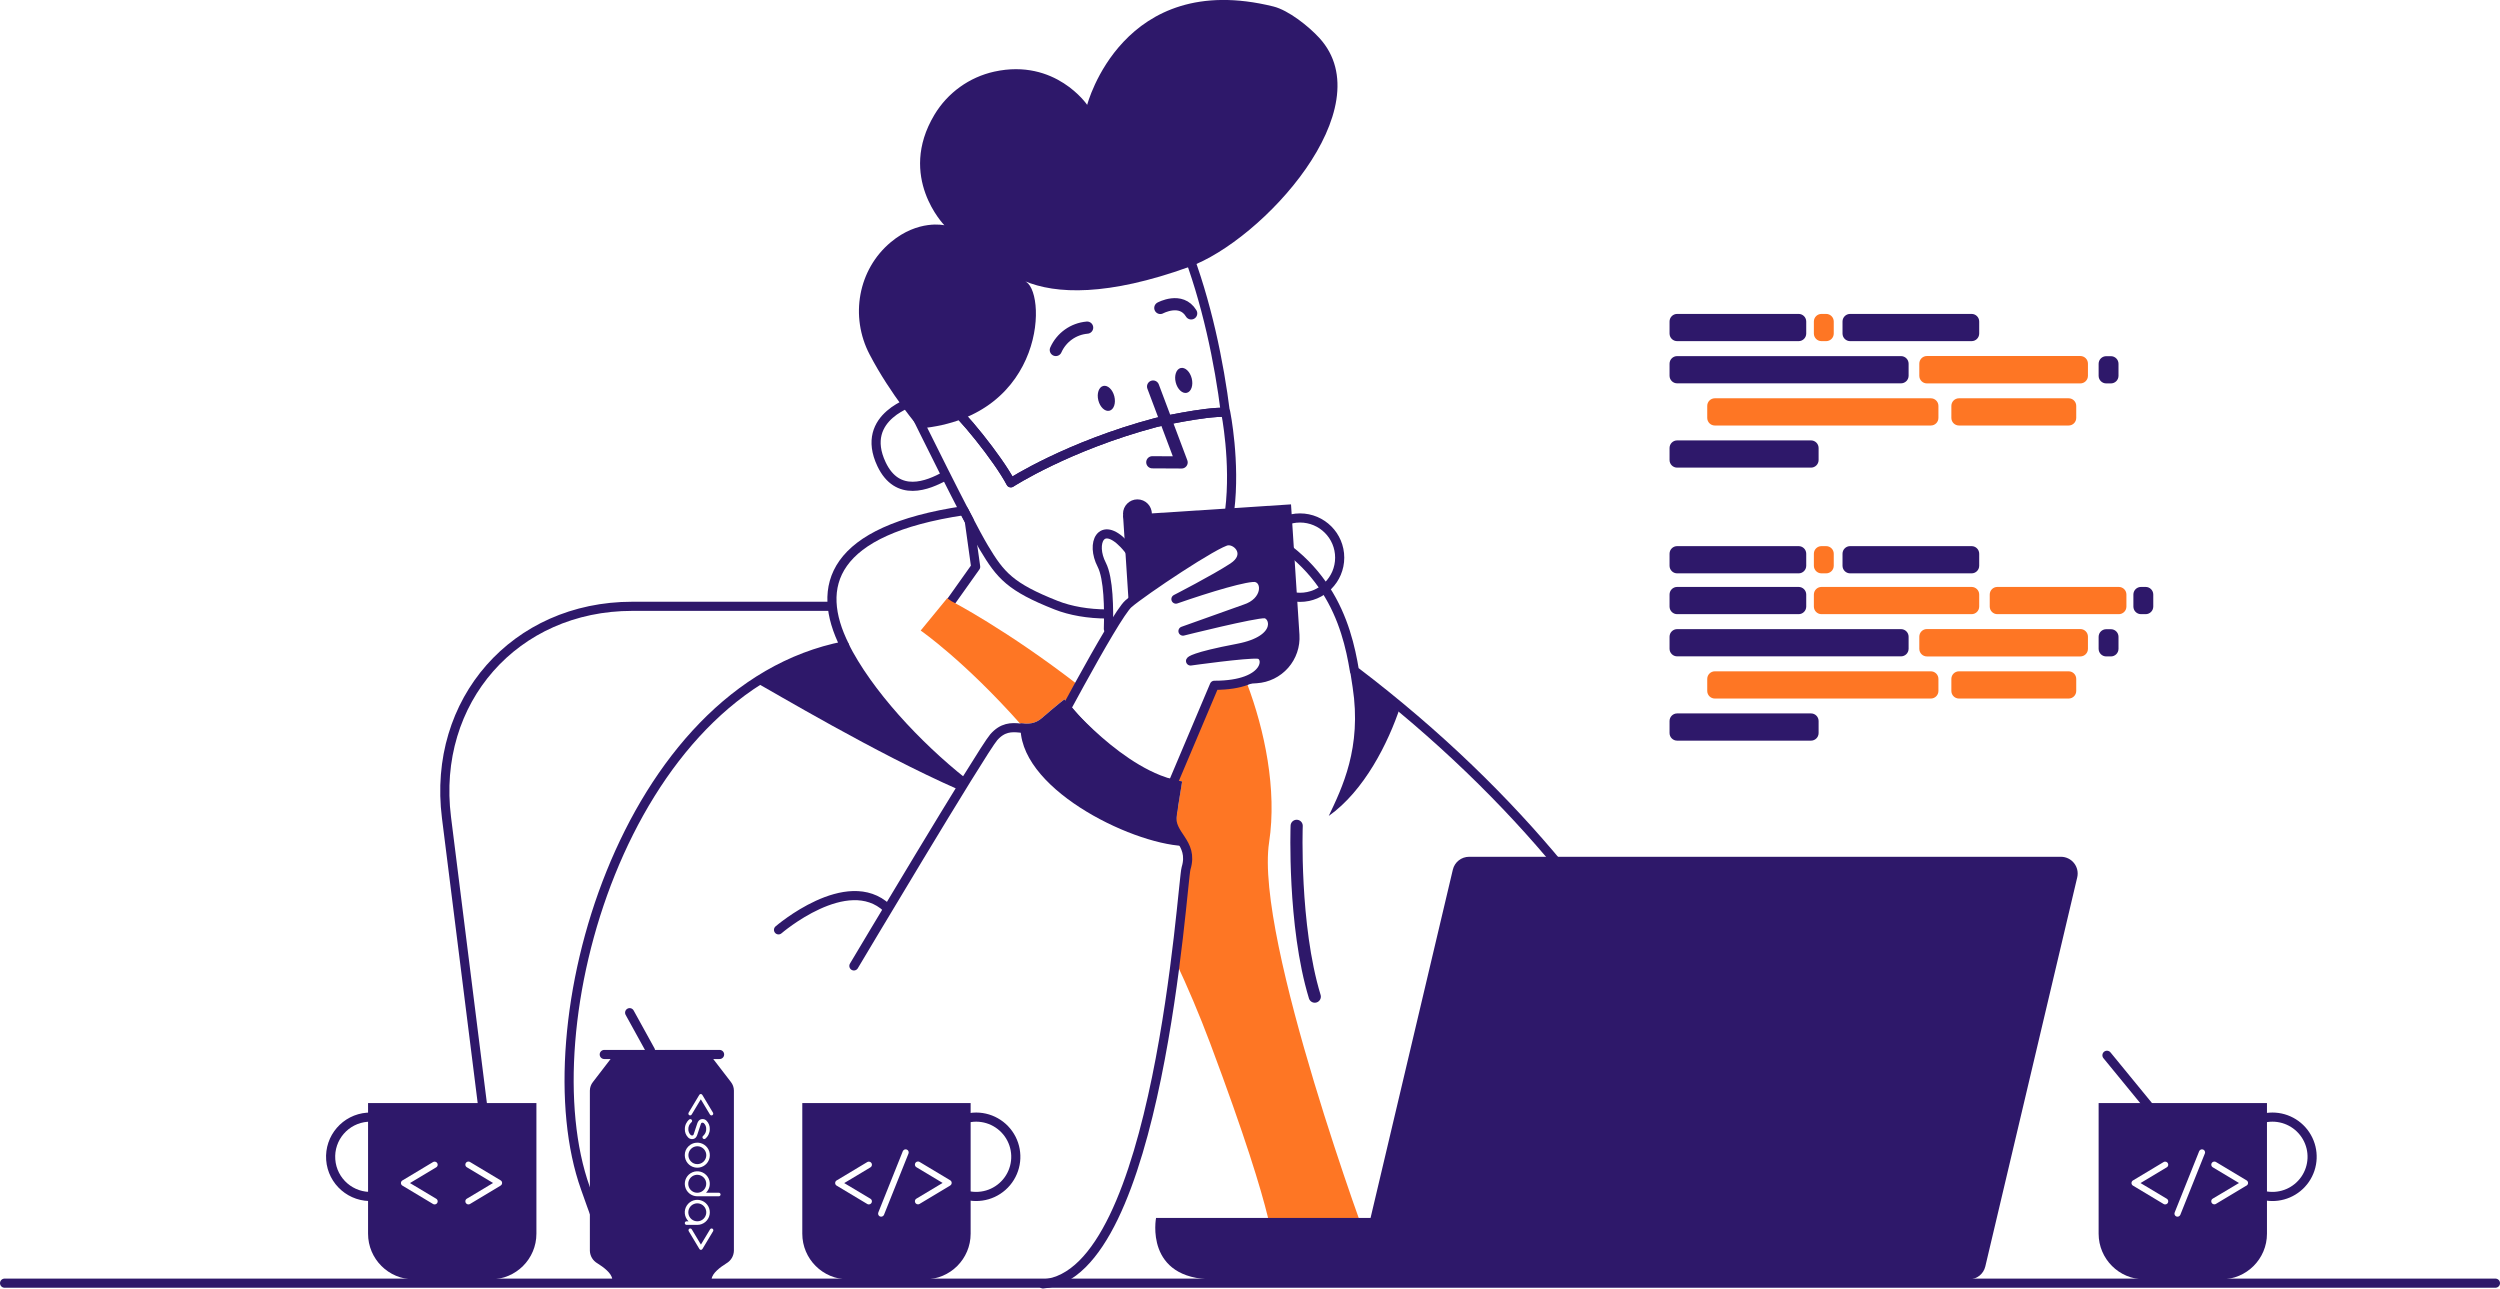
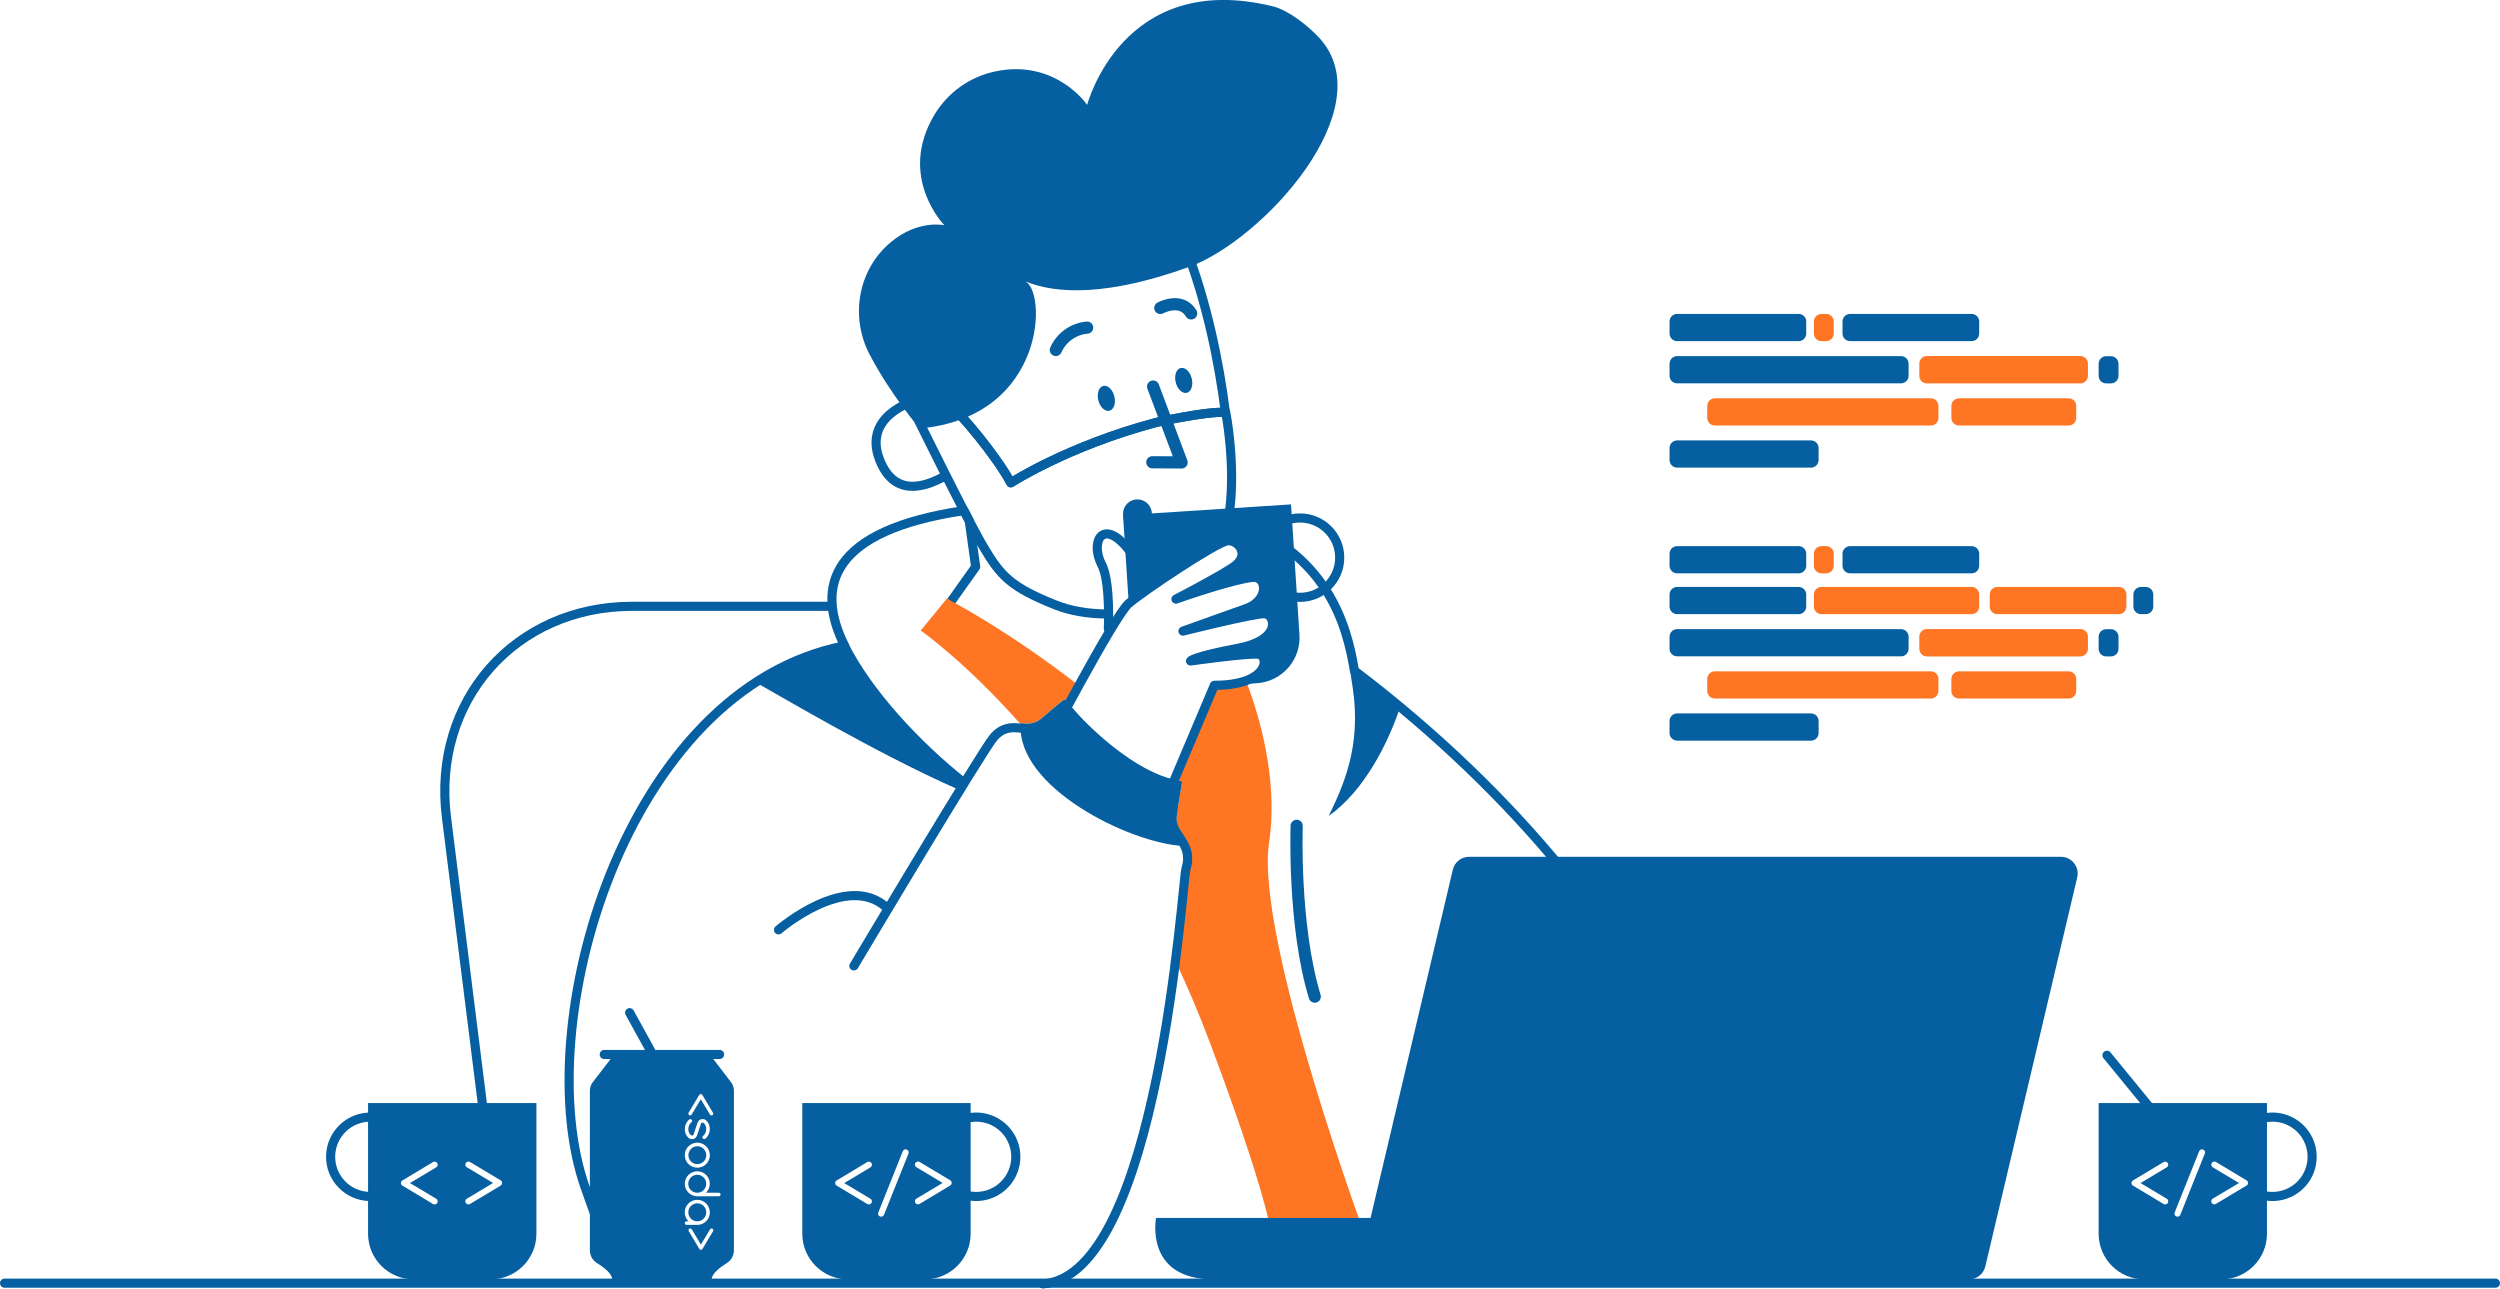
<svg xmlns="http://www.w3.org/2000/svg" viewBox="0 0 1642.48 846.52">
  <defs>
-     <style>.cls-1,.cls-3{fill:none;stroke:#2e186a;stroke-linecap:round;stroke-linejoin:round;}.cls-1{stroke-width:6px;}.cls-2{fill:#fe7624;}.cls-3{stroke-width:8px;}.cls-4{fill:#2e186a;}</style>
+     <style>.cls-1,.cls-3{fill:none;stroke:#055fa1;stroke-linecap:round;stroke-linejoin:round;}.cls-1{stroke-width:6px;}.cls-2{fill:#fe7624;}.cls-3{stroke-width:8px;}.cls-4{fill:#055fa1;}</style>
  </defs>
  <g id="Layer_2" data-name="Layer 2">
    <g id="outline">
      <g id="developer">
        <path id="chair" class="cls-1" d="M317.73,731.65l-24.4-194.59c-9.61-76.61,45-138.72,122.06-138.72H544.24" />
        <g id="body">
          <path id="hoodie" class="cls-1" d="M625,394.92l16-22.53-4.21-30.25c-1.13-2.14-2.29-4.37-3.48-6.67-87.37,13-98,49.61-78.38,88.82C410,452.59,346.9,675.05,384.6,780.6c10.74,30,19.36,60,51.27,60.34" />
          <g id="tshirt">
            <path class="cls-2" d="M670.57,475.79c0-.19,0-.38,0-.57,4.74.46,9.34.49,13.78-3.35,11-9.53,14.9-12.39,14.9-12.39s1,1.2,2.77,3.23c2.17-4,4.43-8.15,6.74-12.35C661.27,413.58,625,394.92,625,394.92L622.32,393l-17.44,21.27S633.26,433.83,670.57,475.79Z" />
            <path class="cls-2" d="M900.13,821.06s-76-204.39-66.33-267.73c5.27-34.55-3-73.73-14.42-104l-21.77,1.41-26.06,61.62c1.7.42,3.4.77,5.1,1,0,0-1,6.47-3.46,21.34-1.65,9.91,1.18,11,3.42,17.88,2.89,4.63,5.11,9.83,2.67,17.87-.8,2.63-2.7,27.4-7,61,8,17,15.64,34.94,22.8,54,46.08,122.92,41.29,136.33,41.29,136.33Z" />
          </g>
          <path id="hoodie-2" data-name="hoodie" class="cls-1" d="M1157.5,839.33c-5.47-36-44.48-229.23-267.66-398.72-5-30.28-17.65-77.94-82.66-100.22" />
          <path id="string" class="cls-3" d="M851.9,542.57s-2.4,65.28,11.89,112.21" />
          <path id="stripe" class="cls-4" d="M886.88,439.86c.71,4.26,1.26,8.18,1.79,11.62,6.14,39.82-7,66.26-15.69,84.59,23.33-16.5,39.06-47.88,47-71.81C910.39,456.58,897.3,447.62,886.88,439.86Z" />
          <path id="stripe_II" data-name="stripe II" class="cls-4" d="M557.24,422.52c-16.32,3.33-43.14,11.46-62.47,24.83,13.5,7.36,80.36,47.4,135,71.42.43-.25,3.43-5.25,4.93-7.2C604.46,487.59,572.65,453.41,557.24,422.52Z" />
        </g>
        <g id="head">
          <path id="ear" class="cls-1" d="M601.25,263.25S564.14,273.31,579.16,305c10.44,22,30.26,14.18,42.08,7.51" />
          <path id="face" class="cls-1" d="M611.15,269.27l11.66-3.91c7.69,4.65,33.09,36.21,41.28,51.85,0,0,37.29-24.19,95.5-39.66,0,0,31.69-7.24,45.47-6.66-4-32-12.18-72.88-26.58-109.43-21.42-54.33-87.7-33.25-97.32-30-103.37,35.17-70.11,137.58-70.11,137.58Z" />
          <path id="beard" class="cls-1" d="M727.49,403.37c-12.44,0-24.27-2.07-33.58-5.75-30.2-11.93-36.62-19.62-47.46-37.76s-44.81-87.39-44.81-87.39l21.17-7.11c7.69,4.65,33.09,36.21,41.28,51.85,0,0,37.29-24.19,95.5-39.66,0,0,32-7.32,45.69-6.66,0,0,6.54,32.54,2.62,64.44" />
          <path id="hair" class="cls-4" d="M604.24,281.52s-19.12-22.17-32.93-48.66c-13-24.9-7.61-55.75,13.94-73.75C603.29,144,620.46,148,620.46,148s-31.06-31.64-6.57-72.57a61.32,61.32,0,0,1,39.38-28.38c40.2-8.81,61,21.85,61,21.85s23.1-89.19,122.31-64.65c10,2.48,23.23,13.06,30.2,20.66C909,71,829.46,158,781.07,175.42c-53.13,19.12-87.3,18.07-108.18,9.13C687.9,189.12,688.45,273.79,604.24,281.52Z" />
          <polyline id="nose" class="cls-3" points="757.57 253.95 776.31 303.81 757.05 303.71" />
          <circle id="mouth" class="cls-4" cx="747.28" cy="337.55" r="9.47" />
          <ellipse id="eye_II" data-name="eye II" class="cls-4" cx="777.71" cy="249.86" rx="5.42" ry="8.39" transform="translate(-37.39 196.21) rotate(-14.04)" />
          <ellipse id="eye" class="cls-4" cx="726.86" cy="261.64" rx="5.42" ry="8.39" transform="translate(-41.77 184.22) rotate(-14.04)" />
          <path id="brow_II" data-name="brow II" class="cls-3" d="M693.66,229.94a24.85,24.85,0,0,1,20.58-14.69" />
          <path id="brow" class="cls-3" d="M762.32,202.32s13.64-7.43,20.27,3.58" />
        </g>
        <path id="laptop" class="cls-4" d="M1354,562.9H965.2a11,11,0,0,0-10.7,8.47L900.44,800.19H759.51s-7.81,40.34,37.73,40.34h496.39a11,11,0,0,0,10.7-8.47l60.39-255.63A11,11,0,0,0,1354,562.9Z" />
        <g id="code_lines" data-name="code lines">
          <rect class="cls-2" x="1191.7" y="206.24" width="13.06" height="17.89" rx="5" />
          <rect class="cls-4" x="1096.88" y="206.24" width="89.8" height="17.89" rx="5" />
          <rect class="cls-4" x="1096.88" y="289.34" width="97.93" height="17.89" rx="5" />
          <rect class="cls-2" x="1121.64" y="261.67" width="151.89" height="17.89" rx="5" />
          <rect class="cls-2" x="1282.03" y="261.67" width="82.04" height="17.89" rx="5" />
          <rect class="cls-4" x="1378.78" y="234.01" width="13.06" height="17.89" rx="5" />
          <rect class="cls-4" x="1096.88" y="233.96" width="157.06" height="17.89" rx="5" />
          <rect class="cls-4" x="1210.52" y="206.24" width="89.8" height="17.89" rx="5" />
          <rect class="cls-2" x="1260.97" y="233.9" width="110.79" height="18" rx="5" />
        </g>
        <g id="code_lines-2" data-name="code lines">
          <rect class="cls-4" x="1096.88" y="385.61" width="89.8" height="17.89" rx="5" />
          <rect class="cls-4" x="1096.88" y="468.71" width="97.93" height="17.89" rx="5" />
          <rect class="cls-2" x="1121.64" y="441.05" width="151.89" height="17.89" rx="5" />
          <rect class="cls-2" x="1282.03" y="441.05" width="82.04" height="17.89" rx="5" />
          <rect class="cls-4" x="1378.78" y="413.38" width="13.06" height="17.89" rx="5" />
          <rect class="cls-4" x="1401.62" y="385.61" width="13.06" height="17.89" rx="5" />
          <rect class="cls-4" x="1096.88" y="413.33" width="157.06" height="17.89" rx="5" />
          <rect class="cls-2" x="1191.7" y="385.61" width="108.62" height="17.89" rx="5" />
          <rect class="cls-2" x="1307.24" y="385.61" width="89.8" height="17.89" rx="5" />
          <rect class="cls-2" x="1191.7" y="358.8" width="13.06" height="17.89" rx="5" />
          <rect class="cls-4" x="1096.88" y="358.8" width="89.8" height="17.89" rx="5" />
          <rect class="cls-4" x="1210.52" y="358.8" width="89.8" height="17.89" rx="5" />
          <rect class="cls-2" x="1260.97" y="413.28" width="110.79" height="18" rx="5" />
        </g>
        <g id="mug">
          <path id="handle" class="cls-1" d="M1484.34,735.41a26.47,26.47,0,0,1,6.76-1.41,26.07,26.07,0,1,1-2.15,51.76" />
          <line id="spoon" class="cls-1" x1="1421.52" y1="738.81" x2="1384.25" y2="693.31" />
          <path id="mug-2" data-name="mug" class="cls-4" d="M1378.78,724.71v85.81a30,30,0,0,0,30,30h50.6a30,30,0,0,0,30-30V724.71Zm44.74,62.83a2,2,0,0,1,1,1.76,2,2,0,0,1-2,2,2,2,0,0,1-1-.25l-20-12a2,2,0,0,1,0-3.62l20-12a2,2,0,0,1,1-.25,2,2,0,0,1,2,2,2,2,0,0,1-1,1.76l-17.21,10.32Zm25-29.58-16.1,40.25a2.09,2.09,0,0,1-.4.55,2,2,0,0,1-1.43.6,2,2,0,0,1-2-2,2,2,0,0,1,.18-.85l16.1-40.25a2.08,2.08,0,0,1,.43-.58,1.89,1.89,0,0,1,1.41-.58,2,2,0,0,1,2,2A2.11,2.11,0,0,1,1448.52,758ZM1475.77,779l-20,12a2,2,0,0,1-1,.25,2,2,0,0,1-2-2,2,2,0,0,1,1-1.76L1471,777.23l-17.21-10.32a2,2,0,0,1-1-1.76,2,2,0,0,1,.59-1.42,2,2,0,0,1,1.43-.59,2,2,0,0,1,1,.25l20,12a2,2,0,0,1,0,3.62Z" />
        </g>
        <g id="tea">
          <path id="handle-2" data-name="handle" class="cls-1" d="M245.2,786a26.07,26.07,0,1,1-3.83-52,25.69,25.69,0,0,1,4.73.08" />
          <path id="ug" class="cls-4" d="M241.81,724.71v85.81a30,30,0,0,0,30,30h50.61a30,30,0,0,0,30-30V724.71Zm44.75,62.83a2,2,0,0,1,1,1.76,2,2,0,0,1-2,2,2,2,0,0,1-1-.25l-20-12a2,2,0,0,1,0-3.62l20-12a2,2,0,0,1,1-.25,2,2,0,0,1,2,2,2,2,0,0,1-1,1.76l-17.21,10.32Zm42.18-8.5-20,12a2,2,0,0,1-1,.25,1.91,1.91,0,0,1-1.42-.59,1.93,1.93,0,0,1-.59-1.42,2,2,0,0,1,1-1.76l17.21-10.31-17.21-10.32a2,2,0,0,1-1-1.76,2,2,0,0,1,2-2,2,2,0,0,1,1,.25l20,12a2,2,0,0,1,0,3.62Z" />
        </g>
        <g id="soda">
          <line id="line" class="cls-1" x1="427.34" y1="690.13" x2="413.67" y2="665.32" />
          <line id="line-2" data-name="line" class="cls-1" x1="396.99" y1="692.78" x2="472.76" y2="692.78" />
          <g id="can">
            <path class="cls-4" d="M462.27,773.58a5.9,5.9,0,1,0,1.71,4.15A5.69,5.69,0,0,0,462.27,773.58Z" />
            <path class="cls-4" d="M458.11,764.82A5.87,5.87,0,1,0,454,763.1,5.65,5.65,0,0,0,458.11,764.82Z" />
            <path class="cls-4" d="M462.27,800.67a5.9,5.9,0,1,0-4.16,1.71A5.68,5.68,0,0,0,462.27,800.67Z" />
            <path class="cls-4" d="M480.21,710.88l-13.29-17.29H402.83l-13.29,17.29a9.15,9.15,0,0,0-2,5.61V821.75A9.84,9.84,0,0,0,392.5,830c4.11,2.56,9.35,6.52,9.72,10.31h65.31c.36-3.79,5.6-7.75,9.71-10.31a9.84,9.84,0,0,0,4.93-8.27V716.49A9.2,9.2,0,0,0,480.21,710.88Zm-27.82,20.19,7-11.68a1.21,1.21,0,0,1,1-.65,1.23,1.23,0,0,1,1.06.65l7,11.68a1.15,1.15,0,0,1,.15.59,1.11,1.11,0,0,1-.34.82,1.14,1.14,0,0,1-.83.35,1.19,1.19,0,0,1-1-.6l-6-10-6,10a1.2,1.2,0,0,1-1,.6,1.14,1.14,0,0,1-.83-.35,1.12,1.12,0,0,1-.35-.82A1.15,1.15,0,0,1,452.39,731.07Zm.46,4.4a1.12,1.12,0,0,1,.69-.22,1.14,1.14,0,0,1,.83.35,1.12,1.12,0,0,1,.34.83,1,1,0,0,1-.31.77l-.44.43a5.67,5.67,0,0,0-1.72,4.15,5.12,5.12,0,0,0,1.53,3.89,1.55,1.55,0,0,0,1,.35,1,1,0,0,0,.94-.72l2.39-7.22a5.14,5.14,0,0,1,1.05-1.86,3.32,3.32,0,0,1,2.48-1,3.5,3.5,0,0,1,2.54,1.08,7.41,7.41,0,0,1,2.15,5.52,8.14,8.14,0,0,1-2.95,6.31.94.94,0,0,1-.69.22,1.16,1.16,0,0,1-1.17-1.17,1,1,0,0,1,.31-.78l.44-.43a5.66,5.66,0,0,0,1.71-4.15,5.11,5.11,0,0,0-1.52-3.89,1.57,1.57,0,0,0-1-.35,1,1,0,0,0-.94.72l-2.4,7.22a5.15,5.15,0,0,1-1,1.86,3.32,3.32,0,0,1-2.48,1,3.5,3.5,0,0,1-2.54-1.08,7.41,7.41,0,0,1-2.15-5.52A8.13,8.13,0,0,1,452.85,735.47Zm-.55,17.67a8.23,8.23,0,1,1-2.4,5.81A7.91,7.91,0,0,1,452.3,753.14Zm-2.06,51.25a1.18,1.18,0,0,1,.83-2h1.29a8.23,8.23,0,1,1,5.75,2.35h-7A1.13,1.13,0,0,1,450.24,804.39Zm18.29,4.45-7,11.68a1.23,1.23,0,0,1-1.06.65,1.21,1.21,0,0,1-1-.65l-7-11.68a1.15,1.15,0,0,1-.15-.59,1.12,1.12,0,0,1,.35-.82,1.1,1.1,0,0,1,.83-.35,1.2,1.2,0,0,1,1,.6l6,10,6-10a1.19,1.19,0,0,1,1-.6,1.18,1.18,0,0,1,1.17,1.17A1.15,1.15,0,0,1,468.53,808.84Zm4.53-23.23a1.13,1.13,0,0,1-.83.34H458.11a8.21,8.21,0,1,1,5.82-2.41l-.06.06h8.36a1.14,1.14,0,0,1,.83.35,1.13,1.13,0,0,1,.35.83A1.16,1.16,0,0,1,473.06,785.61Z" />
          </g>
        </g>
        <g id="hand">
          <path id="thumb" class="cls-1" d="M728.2,413.19c.41-12.93.21-33.28-4.38-42.17-7.29-14.11-.49-29.17,14.42-13.76,8.5,8.78,12.67,20.43,14.69,28.82" />
          <circle class="cls-1" cx="854.1" cy="366.37" r="26.07" />
          <path id="sleeve" class="cls-1" d="M685.24,843.52c76.2-5.69,91.36-264.23,94-273.06,5.29-17.44-11.32-21.53-9.14-35.34s.49-20,.49-20c-35.77-5.82-70.51-50.8-70.51-50.8s-3.6,2.63-13.85,11.39-21.69-4.7-33.39,8.72C645.12,493.38,561,634.6,561,634.6" />
          <path id="welt" class="cls-4" d="M773.19,534.71c2.48-14.87,3.46-21.34,3.46-21.34-38.09-5.86-77.37-53.89-77.37-53.89s-3.88,2.86-14.9,12.39c-4.44,3.84-9,3.81-13.78,3.35-3.37,41.71,71.45,78.84,106.89,80.59C775.23,545.79,771.32,546,773.19,534.71Z" />
          <path id="line-3" data-name="line" class="cls-1" d="M511.48,610.91s45.1-38.92,71.28-14.4" />
          <path id="hand-2" data-name="hand" class="cls-1" d="M684.44,495.72,760,539.65l37.82-89.42c36.49.06,36.33-19.76,28.69-20.44s-44.33,4.47-44.33,4.47,1.19-2.67,31-8.33,24.21-22.27,17.8-22.72-53.78,11.42-53.78,11.42l40.7-14.53c14.49-4.6,15-18.64,7.43-20.62-5-1.31-31.66,6.75-52.76,14.13,0,0,25.36-13,37.39-20.86s3.62-18.11-3.41-17.47-55.87,33.3-65.17,41.39S684.44,495.72,684.44,495.72Z" />
        </g>
        <g id="coffe">
          <path id="handle-3" data-name="handle" class="cls-1" d="M635.24,734.65a27.18,27.18,0,0,1,4.18-.65,26.07,26.07,0,1,1-5.77,50.92" />
          <path id="mug-3" data-name="mug" class="cls-4" d="M527.1,724.71v85.81a30,30,0,0,0,30,30h50.6a30,30,0,0,0,30-30V724.71Zm44.74,62.83a2,2,0,0,1,1,1.76,2,2,0,0,1-2,2,2,2,0,0,1-1-.25l-20-12a2,2,0,0,1,0-3.62l20-12a2,2,0,0,1,1-.25,2,2,0,0,1,1.42.59,1.91,1.91,0,0,1,.59,1.42,2,2,0,0,1-1,1.76l-17.21,10.32Zm25-29.58-16.1,40.25a2.13,2.13,0,0,1-.41.55,2,2,0,0,1-1.43.6,2,2,0,0,1-2-2,2.19,2.19,0,0,1,.17-.85l16.1-40.25a2.29,2.29,0,0,1,.43-.58,1.92,1.92,0,0,1,1.41-.58,2,2,0,0,1,2,2A2.27,2.27,0,0,1,596.85,758ZM624.09,779l-20,12a2,2,0,0,1-1,.25,2,2,0,0,1-2-2,2,2,0,0,1,1-1.76l17.2-10.31-17.2-10.32a2,2,0,0,1-1-1.76,1.91,1.91,0,0,1,.59-1.42,2,2,0,0,1,1.42-.59,2,2,0,0,1,1,.25l20,12a2,2,0,0,1,0,3.62Z" />
        </g>
        <line id="line-4" data-name="line" class="cls-1" x1="3" y1="843.03" x2="1639.48" y2="843.03" />
        <path class="cls-4" d="M853.73,417l-5.54-85.63-110.37,7.15,3.75,57.94c9.81-8.39,58-40.57,64.95-41.2s15.44,9.62,3.41,17.47-37.39,20.86-37.39,20.86c21.1-7.38,47.79-15.44,52.76-14.13,7.58,2,7.06,16-7.43,20.62l-40.7,14.53s47.37-11.87,53.78-11.42,12,17.06-17.8,22.72-31,8.33-31,8.33,36.7-5.16,44.33-4.47,7.8,20.5-28.69,20.44l-.21.49,28.12-1.82A30,30,0,0,0,853.73,417Z" />
      </g>
    </g>
  </g>
</svg>
